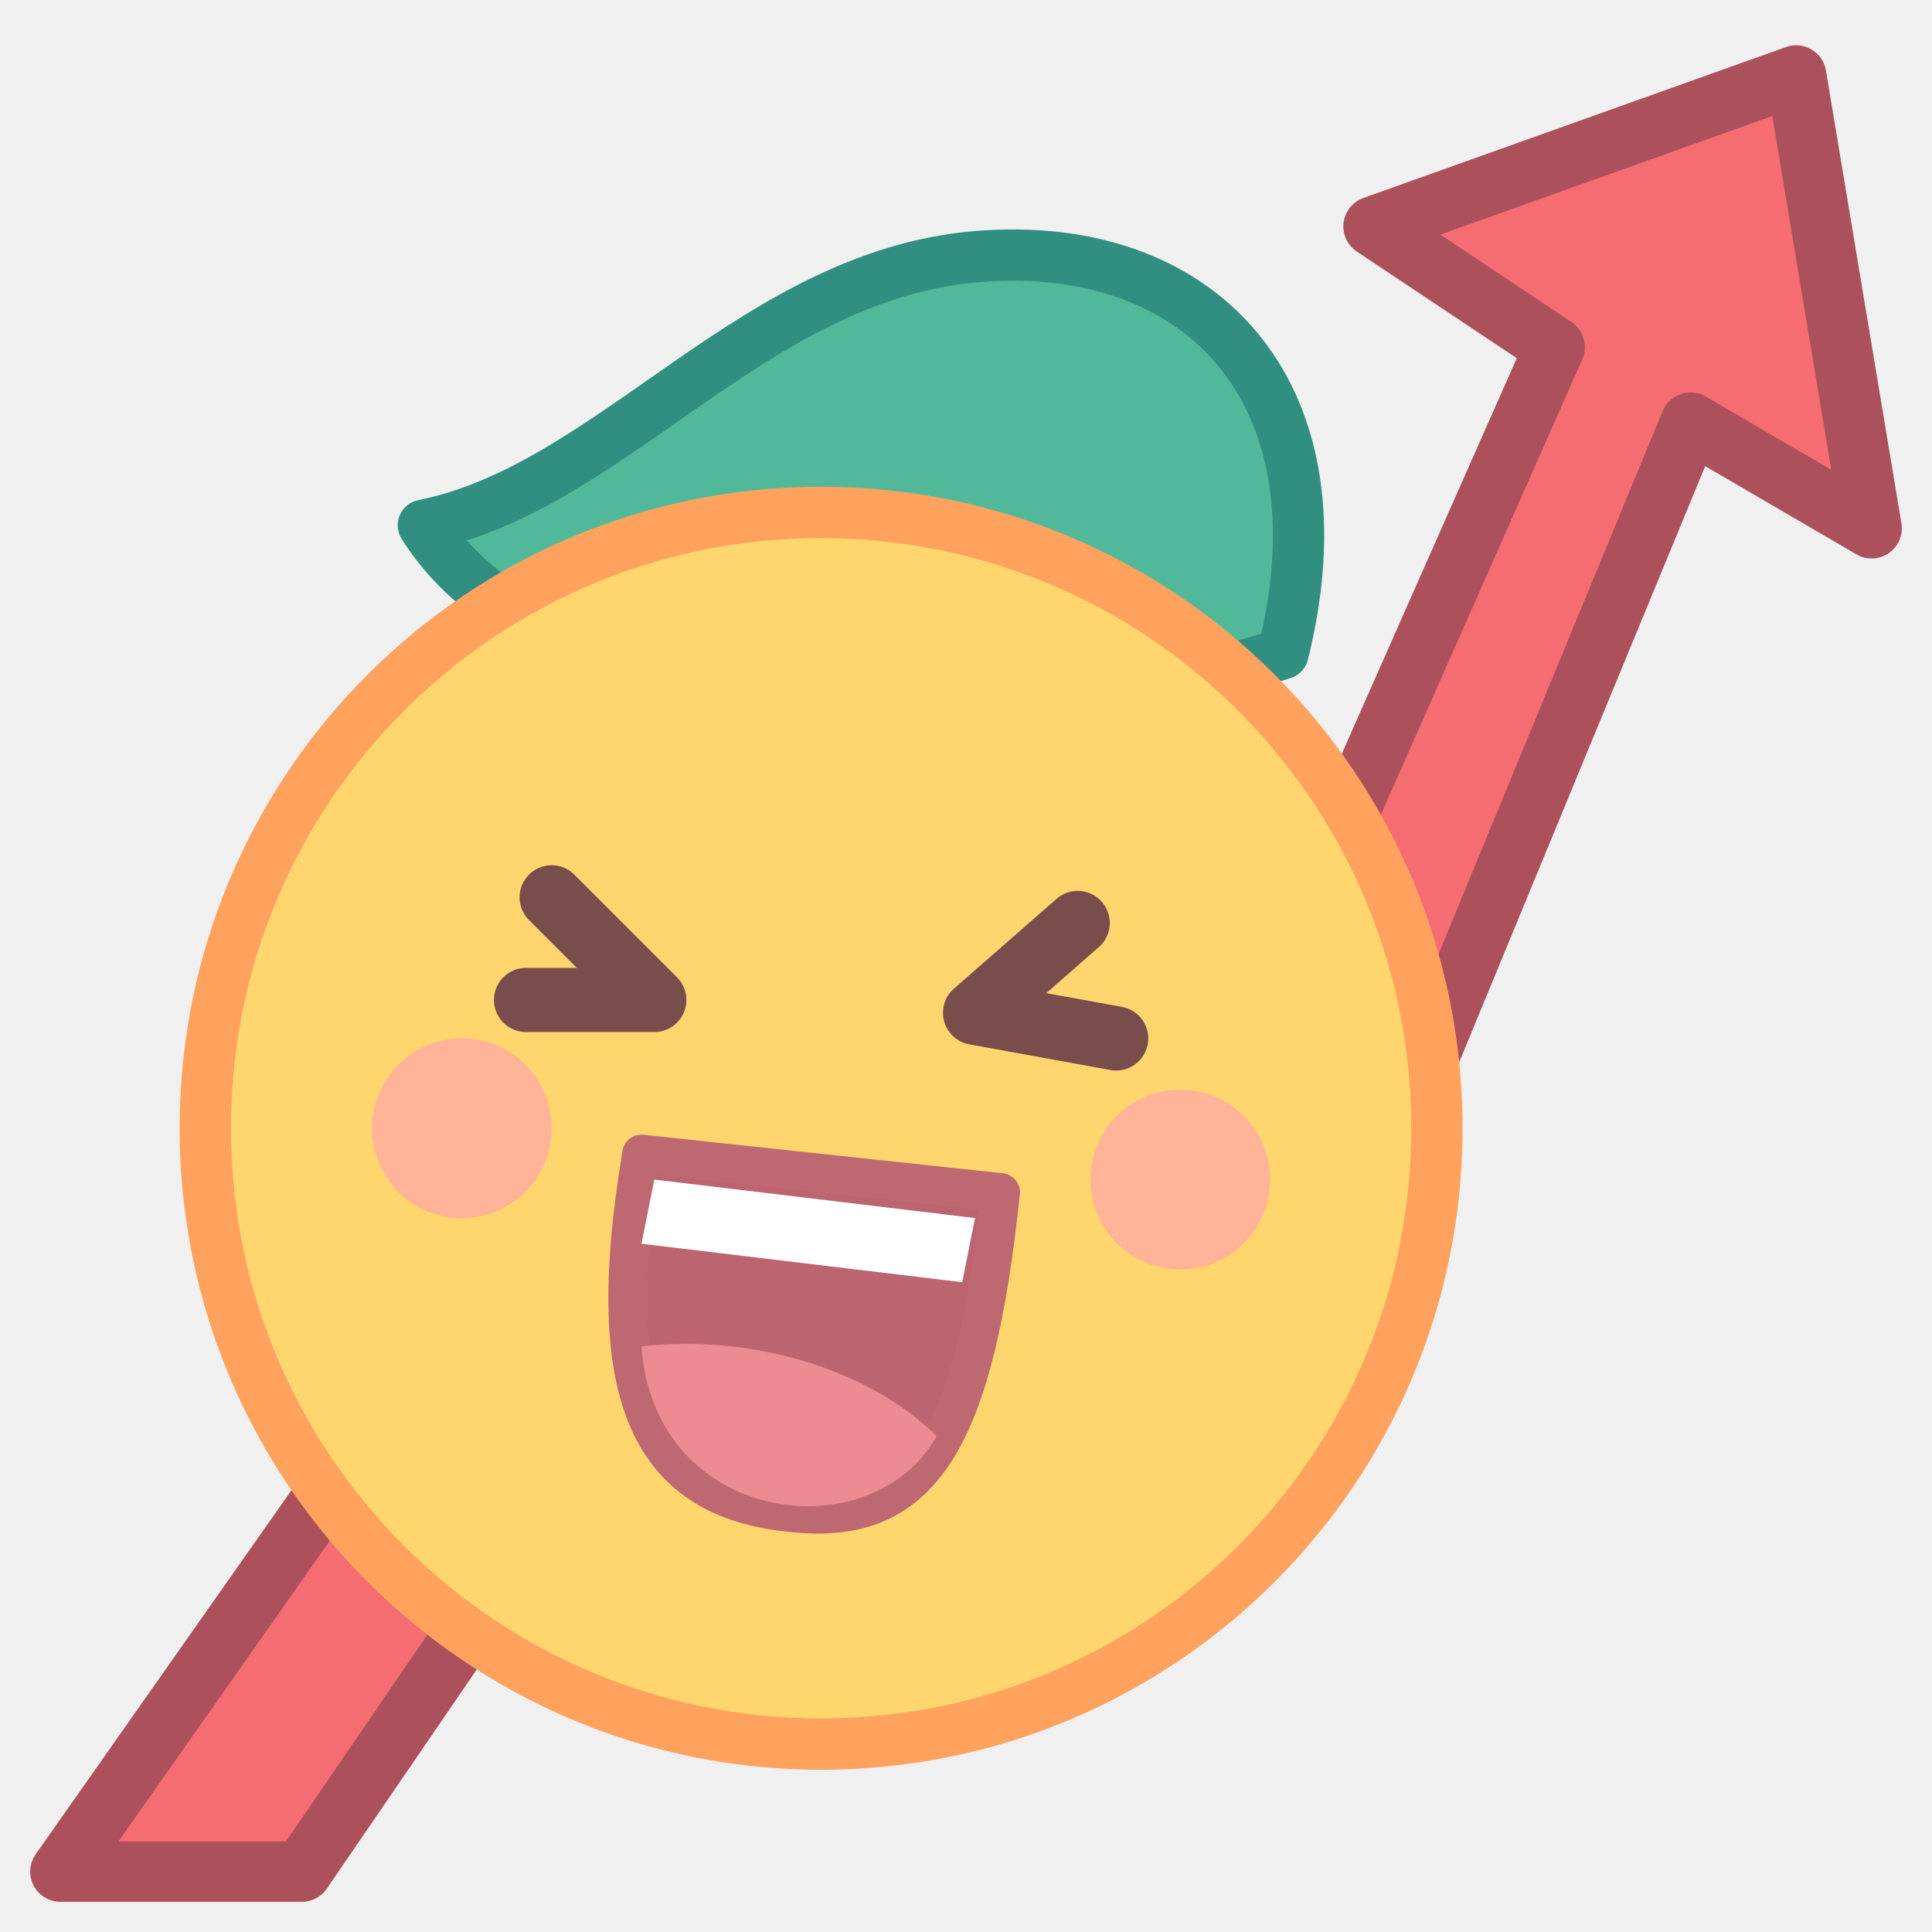
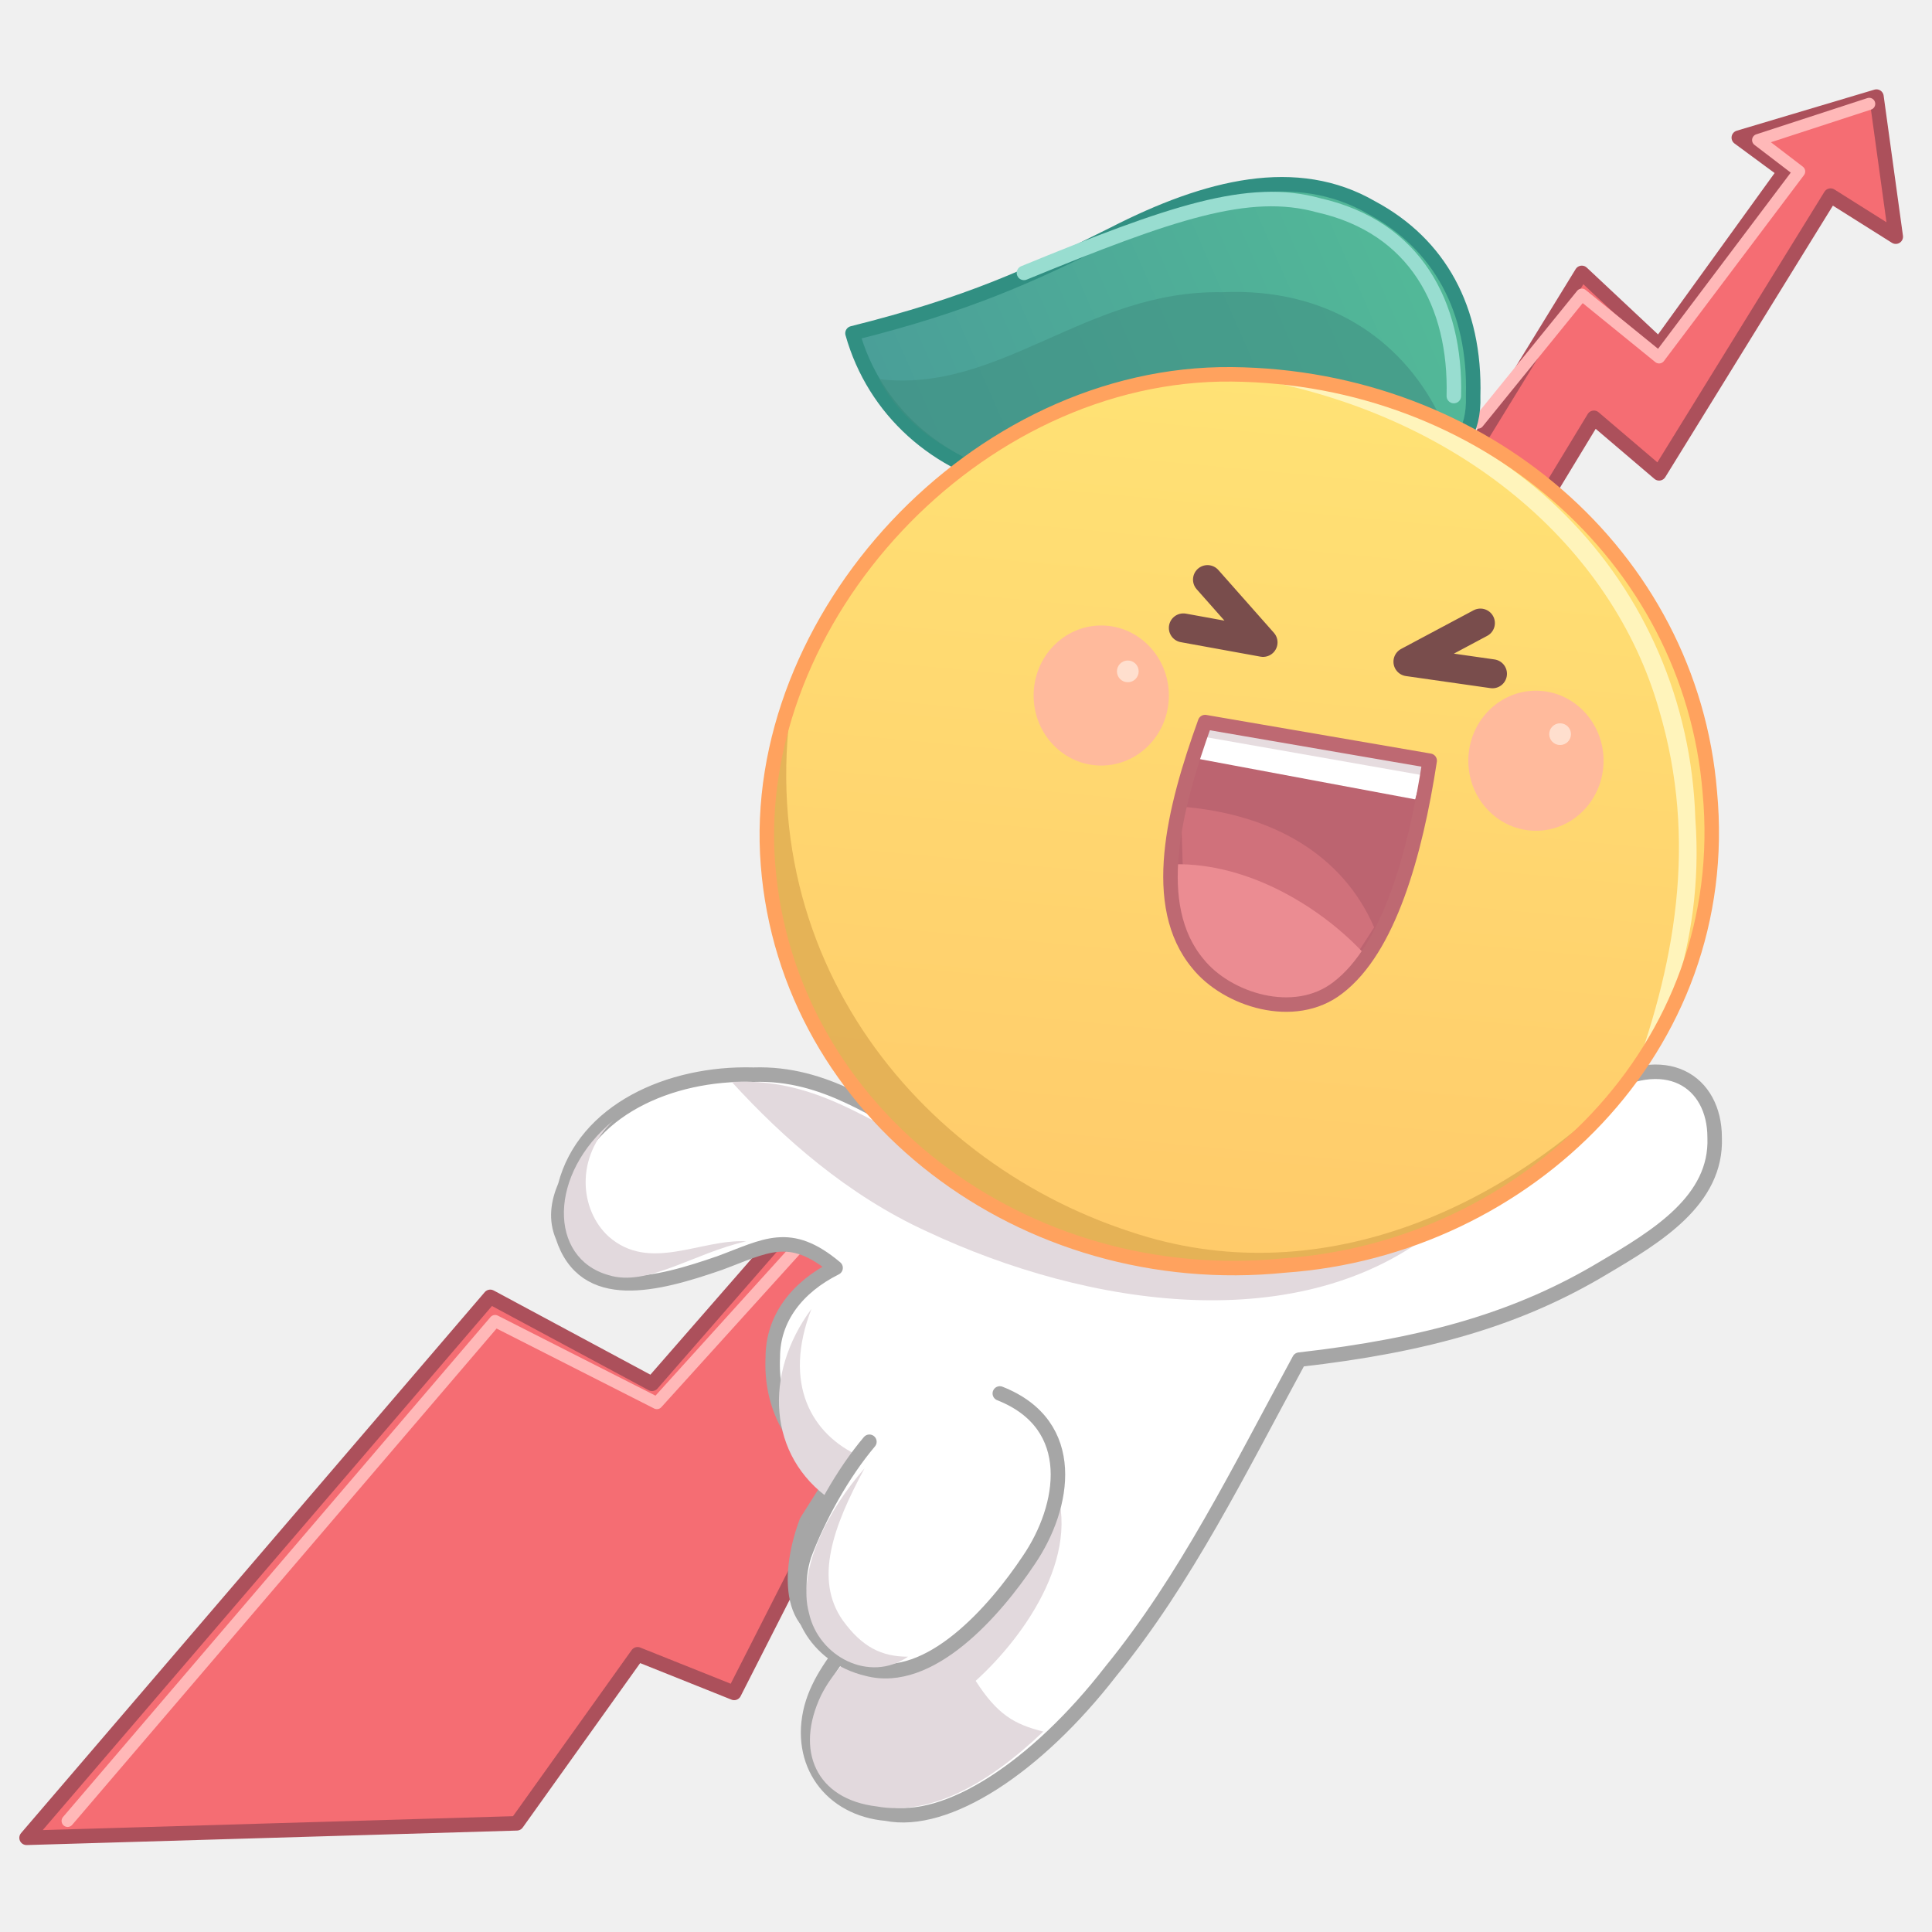
- <svg xmlns="http://www.w3.org/2000/svg" viewBox="0 0 128 128" preserveAspectRatio="xMidYMid meet" fill="none">
-   <path d="M4 124L30 87L43 96L67 65L80 75L103 23L91 15L119 5L124 35L112 28L86 91L71 81L46 114L33 105L20 124Z" fill="#F56D73" stroke="#AC505B" stroke-width="4" stroke-linecap="round" stroke-linejoin="round" />
-   <g transform="translate(0 11) scale(.85)">
-     <path d="M33 28C48 25 59 8 77 7C94 6 105 18 100 38C79 45 43 44 33 28Z" fill="#52B89A" stroke="#318F82" stroke-width="4" stroke-linejoin="round" />
-     <circle cx="64" cy="75" r="48" fill="#FFD56E" stroke="#FFA25E" stroke-width="4" />
-     <circle cx="36" cy="75" r="7" fill="#FFB398" />
-     <circle cx="92" cy="79" r="7" fill="#FFB398" />
-     <path d="M43 57L51 65L41 65M84 59L76 66L87 68" stroke="#794D4C" stroke-width="5" stroke-linecap="round" stroke-linejoin="round" />
-     <path d="M50 77L78 80C76 99 72 106 62 105C50 104 47 95 50 77Z" fill="#BC6470" stroke="#BE6972" stroke-width="3" stroke-linejoin="round" />
-     <path d="M51 79L76 82L75 87L50 84Z" fill="#FFF" />
-     <path d="M50 92C59 91 68 94 73 99C68 108 51 106 50 92Z" fill="#EB8C92" />
+ <svg xmlns="http://www.w3.org/2000/svg" viewBox="20 -17 800 800" preserveAspectRatio="xMidYMid meet" fill="none">
+   <defs>
+     <linearGradient id="orange" x1="535" y1="138" x2="500" y2="511" gradientUnits="userSpaceOnUse">
+       <stop stop-color="#FFE275" />
+       <stop offset="1" stop-color="#FFCA6A" />
+     </linearGradient>
+     <linearGradient id="leaf" x1="392" y1="157" x2="608" y2="62" gradientUnits="userSpaceOnUse">
+       <stop stop-color="#4A9F98" />
+       <stop offset="1" stop-color="#53BA98" />
+     </linearGradient>
+     <clipPath id="face-clip">
+       <path d="M530 138C634 139 720 213 728 311C738 417 652 500 552 507C444 518 346 444 338 341C330 239 424 137 530 138Z" />
+     </clipPath>
+     <clipPath id="mouth-clip">
+       <path d="M519 282L612 298C606 337 595 376 574 392C556 406 528 397 516 382C496 358 506 318 519 282Z" />
+     </clipPath>
+   </defs>
+   <g stroke-linecap="round" stroke-linejoin="round">
+     <path d="M31 744L223 520L290 556L413 415L457 451L675 96L707 126L759 54L740 40L797 23L805 81L778 64L707 179L680 156L478 489L440 456L324 684L284 668L234 738Z" fill="#F56D73" stroke="#AC505B" stroke-width="6" />
+     <path d="M48 737L225 530L292 564L416 427M632 158L675 105L707 131L765 54L748 41L794 26" stroke="#FFB8B8" stroke-width="5" />
+     <path d="M254 474C262 443 297 427 332 428C362 427 383 444 407 456L681 435C710 417 730 431 730 454C731 480 706 495 684 508C649 529 611 540 558 546C533 592 511 637 480 675C449 715 412 739 387 734C364 732 350 713 356 690C359 679 366 670 374 660C347 664 345 637 354 613L366 594C348 582 339 565 340 545C340 529 350 516 366 508C347 492 337 499 318 506C292 515 262 523 253 495C250 488 251 481 254 474Z" fill="#FFF" stroke="#A6A6A6" stroke-width="6" />
+     <path d="M323 431C364 429 385 454 420 464C481 483 550 507 616 491C559 538 470 524 404 493C371 478 344 454 323 431Z" fill="#E2D9DD" />
+     <path d="M274 447C258 462 260 484 272 495C289 510 310 496 329 497C307 502 288 516 272 511C247 504 247 469 274 447Z" fill="#E2D9DD" />
+     <path d="M356 525C344 556 356 577 376 586L364 604C338 586 336 552 356 525Z" fill="#E2D9DD" />
+     <path d="M455 594C470 624 445 660 424 679C433 693 440 697 452 700C429 722 405 735 383 731C358 728 349 708 360 685C369 667 389 655 407 641Z" fill="#E2D9DD" />
+     <path d="M380 580C369 593 359 611 353 627C346 649 358 669 379 674C405 681 432 650 446 629C461 607 467 573 434 560" fill="#FFF" stroke="#A6A6A6" stroke-width="6" />
+     <path d="M378 591C365 615 357 637 369 654C377 665 385 669 396 669C380 680 359 669 355 651C350 633 363 608 378 591Z" fill="#E2D9DD" />
+     <path d="M373 121C421 109 447 97 481 80C520 60 557 51 588 69C616 84 631 111 630 147C631 177 603 181 574 181L441 183C408 176 382 153 373 121Z" fill="url(#leaf)" stroke="#318F82" stroke-width="6" />
+     <path d="M444 96C505 71 537 60 566 68C606 77 623 109 622 147" stroke="#98DDD0" stroke-width="6" />
+     <path d="M384 140C434 146 470 103 526 104C570 102 600 124 615 153C578 181 483 185 441 180C417 174 395 161 384 140Z" fill="#408F81" fill-opacity=".58" />
+     <path d="M530 138C634 139 720 213 728 311C738 417 652 500 552 507C444 518 346 444 338 341C330 239 424 137 530 138Z" fill="url(#orange)" />
+     <g clip-path="url(#face-clip)">
+       <path d="M352 252C323 370 396 463 488 493C565 519 643 484 695 430C655 493 594 520 530 515C411 511 326 435 335 324C337 295 343 271 352 252Z" fill="#DEAA51" fill-opacity=".78" />
+       <path d="M535 139C644 145 719 225 722 322C726 376 706 417 694 435C714 383 723 331 707 277C688 210 625 154 535 139Z" fill="#FFF4BB" />
+     </g>
+     <path d="M530 138C634 139 720 213 728 311C738 417 652 500 552 507C444 518 346 444 338 341C330 239 424 137 530 138Z" stroke="#FFA25E" stroke-width="6" />
+     <ellipse cx="476" cy="271" rx="28" ry="29" fill="#FFBA9C" />
+     <ellipse cx="656" cy="298" rx="28" ry="29" fill="#FFBA9C" />
+     <circle cx="487" cy="261" r="4.5" fill="#FFDFCE" />
+     <circle cx="666" cy="287" r="4.5" fill="#FFDFCE" />
+     <path d="M520 223L543 249L510 243M633 241L603 257L638 262" stroke="#794D4C" stroke-width="12" />
+     <path d="M519 282L612 298C606 337 595 376 574 392C556 406 528 397 516 382C496 358 506 318 519 282Z" fill="#BC6470" />
+     <g clip-path="url(#mouth-clip)">
+       <path d="M509 317C547 320 576 337 589 367L578 384L511 383Z" fill="#D0717B" />
+       <path d="M503 341C535 339 566 358 584 377C568 409 529 402 512 382Z" fill="#EB8C92" />
+       <path d="M519 284L610 300L606 314L515 297Z" fill="#FFF" />
+       <path d="M519 284L610 300L609 304L518 288Z" fill="#E6DCDF" />
+     </g>
+     <path d="M519 282L612 298C606 337 595 376 574 392C556 406 528 397 516 382C496 358 506 318 519 282Z" stroke="#BE6972" stroke-width="6" />
  </g>
</svg>
